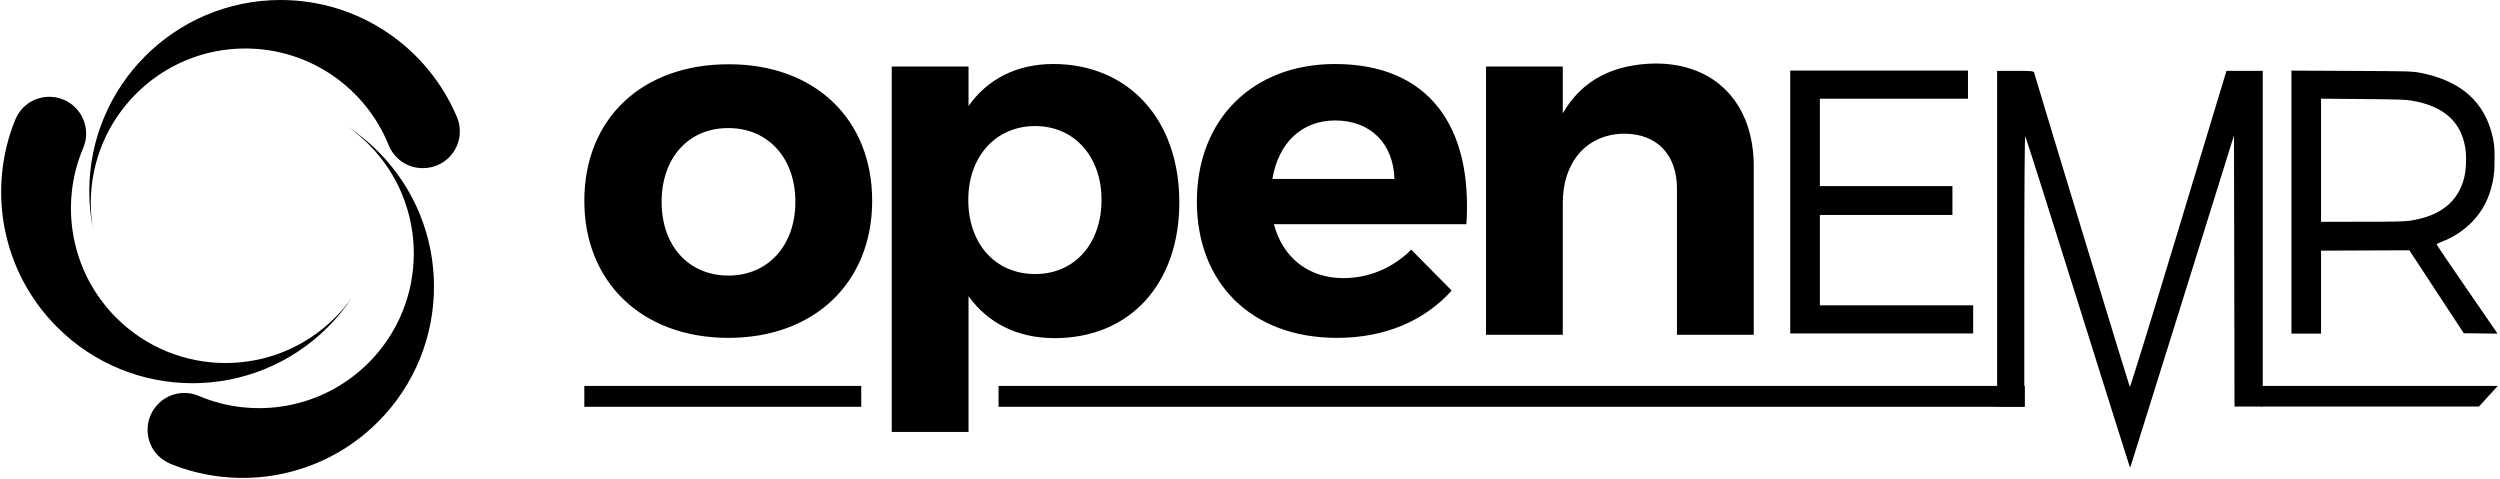
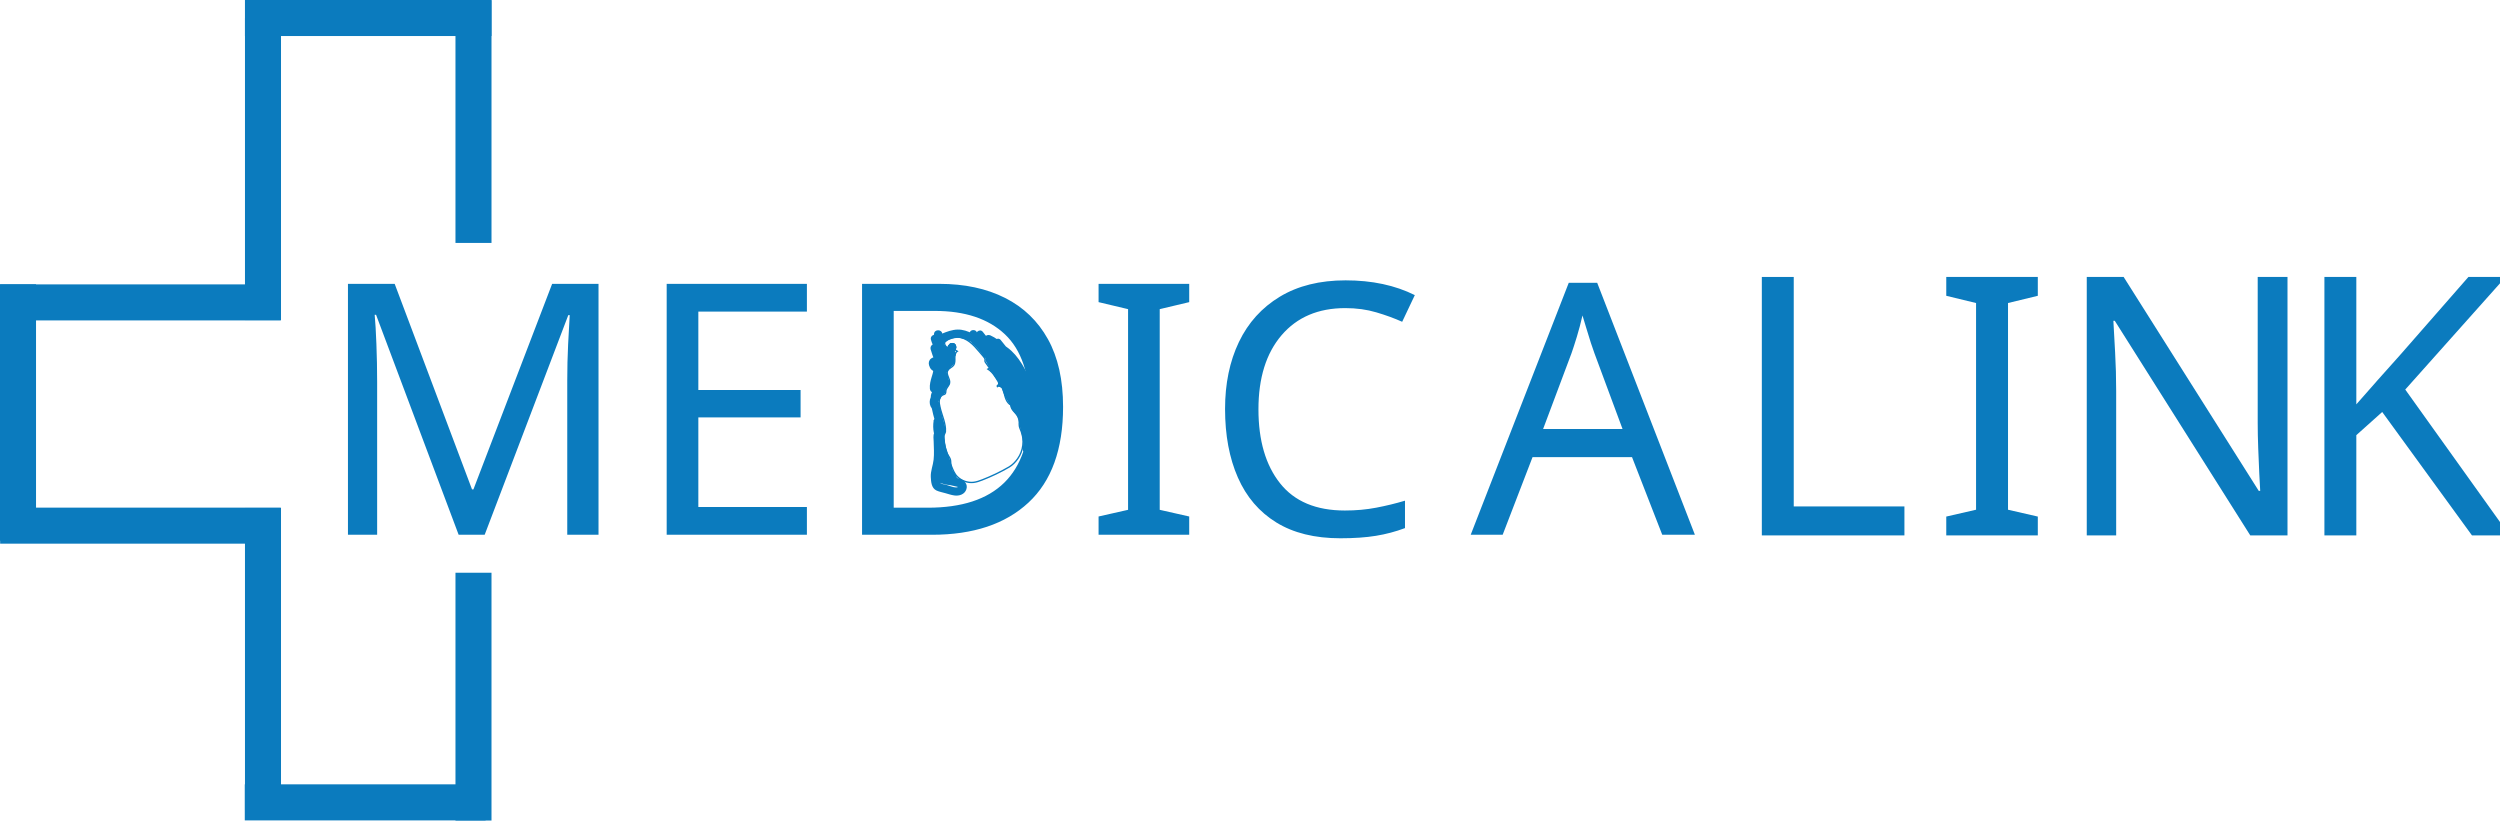
- <svg xmlns="http://www.w3.org/2000/svg" width="855.721" height="163.794" class="img-fluid" viewBox="0 0 856 164">
-   <g class="login-emr-logo">
-     <path d="m 226.352,69.171 c 0,15.076 9.238,25.272 22.919,25.272 13.508,0 22.92,-10.283 22.92,-25.272 0,-15.076 -9.412,-25.272 -22.92,-25.272 -13.681,-0.088 -22.919,10.196 -22.919,25.272 m 72.158,-0.348 c 0,28.06 -19.87,46.97 -49.239,46.97 -29.541,0 -49.41,-18.997 -49.41,-46.97 0,-28.236 19.869,-46.797 49.41,-46.797 29.37,-0.088 49.239,18.561 49.239,46.797 m 78.605,-0.349 c 0,-14.727 -9.238,-25.272 -22.746,-25.272 -13.506,0 -22.918,10.457 -22.918,25.272 0,15.25 9.412,25.447 22.918,25.447 13.508,0 22.746,-10.371 22.746,-25.447 m 26.666,0.872 c 0,27.887 -16.906,46.536 -42.701,46.536 -12.81,0 -22.919,-5.141 -29.543,-14.38 v 46.536 H 305.22 V 22.808 h 26.317 v 13.509 c 6.536,-9.236 16.558,-14.38 29.02,-14.38 25.795,0 43.224,19 43.224,47.409 m 73.726,-8.018 c -0.35,-12.113 -8.192,-20.044 -20.305,-20.044 -11.59,0 -19.52,7.844 -21.525,20.044 z M 502.17,76.84 H 436.2 c 3.049,11.59 11.938,18.475 23.789,18.475 8.715,0 16.907,-3.399 23.268,-9.76 l 13.857,14.03 c -9.238,10.283 -22.746,16.21 -39.302,16.21 -29.37,0 -48.02,-18.824 -48.02,-46.711 0,-28.41 19.349,-47.145 47.322,-47.145 32.244,0 47.234,21.437 45.054,54.901 m 98.476,-19.87 v 57.778 H 574.327 V 64.64 c 0,-11.59 -6.798,-18.824 -18.127,-18.824 -13.159,0.175 -21.003,10.11 -21.003,23.617 v 45.315 H 508.88 V 22.809 h 26.317 v 16.035 c 6.536,-11.416 17.43,-16.905 31.808,-17.08 20.48,0 33.639,13.681 33.639,35.207" id="gray-color" />
-     <path d="m 341.821,132.264 h 351.721 v 7.146 h -351.72 z m -141.961,0 h 94.901 v 7.146 H 199.86 Z m 574.728,7.06 h 74.596 l 6.45,-7.06 h -81.046 z" id="red-color" />
-     <path d="m 67.702,135.668 c 19.27,8.211 42.485,4.396 58.198,-11.317 20.693,-20.694 20.693,-54.254 0,-74.947 a 55.4,55.4 0 0 0 -7.048,-5.949 65.785,65.785 0 0 1 10.281,8.406 c 25.608,25.608 25.608,67.123 0,92.73 -19.205,19.205 -47.334,23.99 -71.001,14.42 a 13.906,13.906 0 0 1 -4.268,-2.78 c -4.915,-4.916 -4.915,-12.933 0,-17.849 a 12.613,12.613 0 0 1 13.838,-2.714" id="blue-color" />
-     <path d="m 28.127,50.697 c -8.213,19.27 -4.397,42.485 11.317,58.2 20.692,20.691 54.253,20.691 74.945,0 a 55.336,55.336 0 0 0 5.95,-7.05 65.747,65.747 0 0 1 -8.406,10.282 c -25.608,25.607 -67.122,25.607 -92.73,0 C -0.003,92.924 -4.787,64.795 4.783,41.127 a 13.87,13.87 0 0 1 2.78,-4.268 c 4.915,-4.914 12.934,-4.914 17.848,0 a 12.612,12.612 0 0 1 2.716,13.838" id="blue-color" />
-     <path d="m 132.82,49.792 c -7.826,-19.464 -26.9,-33.173 -49.146,-33.173 -29.229,0 -52.96,23.733 -52.96,52.96 0,3.104 0.258,6.208 0.776,9.183 A 68.08,68.08 0 0 1 30.196,65.571 C 30.196,29.359 59.554,0 95.766,0 c 27.16,0 50.439,16.49 60.398,40.028 0.647,1.551 1.035,3.232 1.035,4.98 0,6.983 -5.627,12.61 -12.61,12.61 -5.367,0.063 -9.894,-3.234 -11.77,-7.826" id="blue-color" />
-     <path d="m 729.472,159.877 c -0.093,-0.161 -8.108,-25.615 -17.81,-56.565 -9.702,-30.95 -17.787,-56.426 -17.967,-56.613 -0.196,-0.205 -0.326,18.179 -0.326,46.147 v 46.487 h -4.66 -4.659 V 81.807 24.28 h 6.248 c 5.641,0 6.266,0.061 6.435,0.627 5.066,17.048 32.617,107.521 32.8,107.712 0.145,0.151 7.471,-23.559 16.28,-52.688 8.809,-29.13 16.205,-53.568 16.434,-54.307 l 0.417,-1.344 h 6.212 6.212 v 57.527 57.527 h -4.837 -4.837 l -0.091,-46.468 -0.091,-46.468 -17.702,56.773 c -9.736,31.225 -17.744,56.824 -17.796,56.886 -0.051,0.062 -0.17,-0.018 -0.263,-0.179 z" id="red-color" />
-     <path d="M 613.15,69.234 V 24.183 h 30.457 30.457 v 4.822 4.822 H 648.683 623.302 v 14.975 14.975 h 22.716 22.716 v 4.949 4.949 H 646.018 623.302 V 89.158 104.64 h 26.269 26.269 v 4.822 4.822 H 644.495 613.15 Z" id="blue-color" />
-     <path d="M 784.915,69.265 V 24.201 l 20.622,0.099 c 19.773,0.094 20.738,0.121 23.457,0.64 14.09,2.691 22.376,10.118 24.981,22.392 0.459,2.161 0.565,3.489 0.569,7.1 0.005,4.629 -0.313,7.087 -1.394,10.787 -2.378,8.138 -8.522,14.551 -16.994,17.738 -0.784,0.295 -1.443,0.65 -1.464,0.79 -0.022,0.14 4.445,6.749 9.927,14.689 5.482,7.939 10.179,14.765 10.439,15.17 l 0.472,0.735 -5.771,-0.068 -5.771,-0.068 -9.333,-14.213 -9.333,-14.213 -2.056,0.007 c -1.131,0.004 -7.938,0.032 -15.127,0.063 L 795.067,85.903 v 14.213 14.213 h -5.076 -5.076 z m 40.727,6.355 c 10.178,-1.534 16.292,-6.348 18.437,-14.515 0.743,-2.83 0.913,-7.637 0.378,-10.702 -1.555,-8.907 -7.575,-14.115 -18.425,-15.938 -1.937,-0.326 -5.216,-0.429 -16.688,-0.525 L 795.067,33.821 v 21.092 21.092 l 14.023,-0.002 c 11.174,-0.001 14.537,-0.079 16.552,-0.383 z" id="blue-color" />
-   </g>
+ <svg xmlns="http://www.w3.org/2000/svg" xmlns:xlink="http://www.w3.org/1999/xlink" id="Layer_1" data-name="Layer 1" viewBox="0 0 902.03 296.06">
+   <defs>
+     <style>
+       .cls-1 {
+         font-family: FONTSPRINGDEMO-RotundaHair-LightRegular, 'FONTSPRING DEMO - Rotunda Hair-Light';
+         font-size: 130.6px;
+         font-weight: 300;
+       }
+ 
+       .cls-1, .cls-2, .cls-3 {
+         fill: #0b7bbe;
+       }
+ 
+       .cls-4 {
+         stroke-width: .5px;
+       }
+ 
+       .cls-4, .cls-5 {
+         fill: none;
+         stroke: #0b7bbe;
+         stroke-miterlimit: 10;
+       }
+ 
+       .cls-6 {
+         letter-spacing: -.02em;
+       }
+ 
+       .cls-7 {
+         letter-spacing: -.02em;
+       }
+ 
+       .cls-8 {
+         letter-spacing: .05em;
+       }
+ 
+       .cls-2 {
+         stroke-width: 0px;
+       }
+ 
+       .cls-5 {
+         stroke-width: 13px;
+       }
+ 
+       .cls-3 {
+         font-family: FONTSPRINGDEMO-RotundaExtBd-BlackRegular, 'FONTSPRING DEMO - Rotunda ExtBd-Black';
+         font-size: 126.79px;
+       }
+     </style>
+     <symbol id="New_Symbol" data-name="New Symbol" viewBox="0 0 902.03 296.06">
+       <g>
+         <text class="cls-3" transform="translate(113.25 192.95)">
+           <tspan x="0" y="0">MEDIC</tspan>
+           <tspan class="cls-7" x="417.4" y="0">A</tspan>
+         </text>
+         <path class="cls-4" d="m341.09,155.76c-.03.41-.3.76-.42,1.15-.13.42-.1.87-.06,1.31.18,2.04.38,4.15,1.41,5.92.35.61.81,1.19.94,1.88.07.37.05.75.08,1.12.07.7.36,1.36.64,2.01.31.7.62,1.41,1.06,2.03.22.32.48.61.76.88,1.51,1.47,3.69,2.22,5.79,1.98,1.09-.13,2.13-.5,3.15-.9,3.32-1.29,6.55-2.84,9.64-4.63,1.24-.72,2.3-1.84,3.13-3.01,2.02-2.85,2.5-6.73,1.21-9.98-.24-.6-.53-1.18-.63-1.81-.16-.98.15-2.03-.17-2.97-.28-.84-1-1.43-1.6-2.08s-1.42-1.63-1.21-2.49c-.86-.41-1.46-1.25-1.83-2.13s-.54-1.83-.79-2.76c-.15-.57-.35-1.16-.77-1.57s-1.14-.58-1.61-.22c-.18-.24.23-.46.42-.68.3-.34.08-.88-.15-1.27-.97-1.64-2-3.35-3.62-4.37.2-.11.4-.22.6-.33-.47-.67-.95-1.34-1.42-2.01-.11-.16-.22-.32-.25-.51-.03-.18.03-.36.03-.54,0-.43-.3-.8-.58-1.14-.48-.56-.96-1.13-1.44-1.69-1.05-1.23-2.11-2.48-3.38-3.48s-2.8-1.75-4.41-1.85c-1.78-.11-3.6.63-4.81,1.94-.08,1.02.75,1.95,1.73,2.22s2.07.32,2.89.93c-.76.48-.92,1.52-.91,2.42s.09,1.88-.43,2.62c-.58.82-1.77,1.11-2.18,2.03-.63,1.39.99,2.91.72,4.41-.18,1.01-1.19,1.73-1.34,2.74-.06.43,0,.96-.33,1.24-.16.13-.38.17-.58.24-.82.28-1.34,1.13-1.46,1.99s.07,1.73.26,2.57c.65,2.86,2.16,5.85,1.95,8.77Z" />
+         <path class="cls-2" d="m335.91,122.62c.31,1.13.79,2.23,1.46,3.19s2.08,2.01,3.28,1.1l-1.82-.23c1.06,1.25,2.57,2.13,4.18,2.43l-.66-2.51c-.95.75-.8,1.93-.74,2.99,0,.1,0,.19,0,.29,0,.23-.04.06.03-.06.06-.1.36-.31.14-.22-.19.08-.42.27-.56.41-.17.17-.51.49-.56.72-.05.07-.06.08,0,.03.15-.18.38-.16.67.04.39-.16.61-.11.66.15.04.15.05.11.02-.14.11-2.69-1.79-4.67-3.72-6.26-.52-.43-1.2-.59-1.82-.23-.57.33-.87,1.06-.69,1.69.8,2.83,1.96,5.56,3.43,8.1.41.7,1.35.94,2.05.54.54-.31.86-.76,1.05-1.35.33-1.05-.77-2.22-1.85-1.85-.53.18-1.02.26-1.57.13-.73-.17-1.71.22-1.85,1.05-.17.98-.15,1.94.2,2.89.28.76,1.02,1.28,1.85,1.05.73-.2,1.33-1.08,1.05-1.85-.15-.42-.27-.84-.2-1.29l-1.85,1.05c1.06.24,2.13.23,3.16-.13l-1.85-1.85.33-.45,2.05.54c-1.35-2.33-2.4-4.79-3.13-7.38l-2.51,1.46c.97.8,2.09,1.67,2.62,2.84.23.52.19,1,.24,1.62.09,1.01.62,1.97,1.64,2.3.83.26,1.69-.05,2.23-.7.15-.17.25-.38.4-.56-.03.04-.18.16,0,.01.34-.28.69-.47.93-.87.35-.57.43-1.23.38-1.89-.02-.25-.06-.49-.07-.74,0-.07,0-.14,0-.21,0-.12,0-.09-.01.07-.05.08-.28.35-.04.16.87-.68.38-2.31-.66-2.51-1.17-.22-2.09-.75-2.86-1.66-.39-.45-1.32-.61-1.82-.23.69-.52,1.02.35.7-.21-.15-.26-.32-.5-.46-.77-.26-.49-.43-.99-.57-1.52-.5-1.86-3.4-1.07-2.89.8h0Z" />
+         <path class="cls-2" d="m337.04,130.78c-.26.21-.44.58-.51.91-.04.16-.05.35-.07.52-.02.16,0,.08.03-.22.38-.48.46-.64.27-.48l.66-.39c-.1.04-.08.04.07,0,.13-.03.26-.03.39,0l.23.1c-.09-.06-.08-.04.03.04.22.18.03,0,0-.03.15.2.19.25.12.16-.02-.03-.04-.06-.06-.1-.03-.06-.1-.14-.11-.21.01.08.13.34.05.11-.02-.06-.04-.13-.06-.19-.05-.17,0-.29,0,.05,0,.2-.07.38-.19.54-.04.06-.39.33-.19.21.1-.05.09-.04-.04.02-.13.05-.15.06-.04.02.07-.02.15-.05.22-.07.32-.09.66-.16.99-.21.07-.01.16-.02.23-.03-.41.1-.15.02-.03,0,.15-.02.31-.04.46-.06.44-.05.88-.11,1.31-.18.75-.13,1.48-.37,2.16-.74s.97-1.38.54-2.05-1.32-.94-2.05-.54c-.08.04-.27.1-.32.17.22-.09.26-.11.11-.05-.06.02-.11.04-.17.06-.23.08-.46.14-.7.19s-.48.09-.72.13c-.16.02-.12.02.12-.02-.06,0-.12.02-.18.02-.09.01-.18.02-.28.03-1.1.14-2.48.2-3.39.9-.75.58-.96,1.49-.71,2.39.16.56.43,1.17.86,1.58.57.57,1.39.85,2.18.62.58-.17,1.01-.65,1.17-1.23.05-.19.06-.39.08-.58.02-.16,0-.08-.03.21-.06.18-.15.34-.27.48.61-.5.56-1.61,0-2.12-.65-.59-1.47-.54-2.12,0h0Z" />
+         <path class="cls-2" d="m336.98,120.62c.01,1.2.2,2.36.61,3.5.25.71,1.04,1.35,1.85,1.05.5-.19.89-.4,1.14-.9.04-.08.41-1.41.2-1.46l-.25.55c.22-.1.45-.2.67-.29.37-.15.74-.31,1.12-.44.72-.26,1.46-.5,2.22-.63,1.47-.25,2.88.05,4.23.65,1.06.47,2.83,1.13,3.52,2.13l2.05-2.05c-.56-.36-1.13-.71-1.69-1.07-1.42-.9-3.11,1.22-1.82,2.36,1.5,1.31,2.77,2.77,3.82,4.46.94,1.51,3.02.48,2.74-1.16-.44-2.56-1.32-5-2.57-7.28l-2.36,1.82c3.03,3.82,6.06,7.64,9.09,11.47.91,1.15,3.05-.1,2.51-1.46-1.13-2.84-2.34-5.65-3.64-8.42l-2.59,1.51c2.92,4.86,5.9,9.74,9.92,13.78,1.11,1.12,2.78-.05,2.51-1.46-.54-2.77-2.01-5.18-3.64-7.44-1.77-2.45-3.63-4.83-5.55-7.16-1.09-1.32-3.25.39-2.36,1.82.42.67.84,1.35,1.26,2.02l2.36-1.82c-1.39-1.57-3.07-2.82-4.98-3.69-1.46-.67-3.13,1.1-1.82,2.36,1.95,1.87,4.44,2.95,6.51,4.66,1.93,1.59,3.42,3.63,4.67,5.78s2.25,4.4,3.25,6.65c1.19,2.68,2.46,5.67,1.97,8.67l2.95.4c-.17-2.48-1.7-4.55-2.94-6.62s-2.63-4.26-4.09-6.29c-2.85-3.94-6.18-7.52-10.37-10.06-1.04-.63-2.7.44-2.2,1.69,1.98,4.96,6.39,8.22,9.32,12.56s5.03,9.6,5.9,14.96c.23,1.42,2.68,1.44,2.89,0,.17-1.2.35-2.4.52-3.59.22-1.51-1.29-2.44-2.51-1.46-1.37,1.1-1.31,3.2-1.53,4.79-.29,2.07-.59,4.14-.88,6.21-.26,1.85,2.42,2.73,2.89.8.6-2.43-.02-4.8-.52-7.19-.45-2.16-.74-4.47-1.72-6.47-.43-.87-1.11-1.5-1.66-2.28-.62-.89-.89-1.97-1.5-2.89-1.27-1.89-2.11-3.88-2.54-6.11l-2.51,1.46c1.27,1.47,2.38,3.05,3.36,4.73s3.38.21,2.59-1.51c-1.08-2.37-3.05-4.15-4.66-6.15-1.82-2.26-3.16-4.8-4.46-7.38-.87-1.72-3.46-.21-2.59,1.51,1.29,2.55,2.63,5.03,4.38,7.29,1.6,2.06,3.64,3.84,4.74,6.24l2.59-1.51c-1.11-1.9-2.39-3.67-3.83-5.34-1.06-1.23-2.77.12-2.51,1.46.39,2.03,1.12,4,2.17,5.78.52.88,1.11,1.63,1.5,2.57s.85,1.63,1.49,2.39c1.31,1.57,1.54,3.62,1.95,5.55.47,2.23,1.39,4.78.83,7.06l2.89.8c.25-1.75.5-3.51.75-5.26.11-.8.23-1.59.34-2.39.09-.62.05-1.62.56-2.03l-2.51-1.46c-.17,1.2-.35,2.4-.52,3.59h2.89c-.86-5.31-2.82-10.46-5.74-14.98-1.41-2.18-3.06-4.18-4.81-6.09s-3.67-3.95-4.67-6.44l-2.2,1.69c3.73,2.26,6.75,5.46,9.3,8.98,1.27,1.75,2.44,3.58,3.57,5.42.56.92,1.11,1.85,1.66,2.78.58.99,1.31,2.02,1.39,3.2.11,1.57,2.65,2.17,2.95.4.53-3.2-.26-6.19-1.48-9.15-1.1-2.64-2.28-5.28-3.65-7.79-1.29-2.34-2.83-4.6-4.79-6.43-2.21-2.07-5.07-3.23-7.25-5.31l-1.82,2.36c1.7.78,3.13,1.82,4.37,3.22,1.13,1.27,3.26-.38,2.36-1.82-.42-.67-.84-1.35-1.26-2.02l-2.36,1.82c1.75,2.14,3.46,4.31,5.08,6.55,1.49,2.06,2.84,4.19,3.34,6.72l2.51-1.46c-3.84-3.87-6.66-8.53-9.45-13.18-1.01-1.68-3.4-.21-2.59,1.51,1.19,2.53,2.31,5.1,3.34,7.7l2.51-1.46c-3.03-3.82-6.06-7.64-9.09-11.47-1.09-1.37-3.14.38-2.36,1.82,1.13,2.06,1.86,4.25,2.26,6.57l2.74-1.16c-1.18-1.9-2.6-3.6-4.28-5.07l-1.82,2.36c.56.36,1.13.71,1.69,1.07,1.23.78,2.9-.8,2.05-2.05-.97-1.42-2.5-2.17-4-2.92-1.68-.84-3.48-1.49-5.38-1.44s-3.83.73-5.63,1.49c-.67.29-1.39.53-1.79,1.19-.18.29-.25.64-.28.97-.02.17-.02.33,0,.5,0,.38.04.32.12-.17l.9-.69-.17.06,1.85,1.05c-.32-.9-.49-1.75-.5-2.7-.02-1.93-3.02-1.93-3,0h0Z" />
+         <path class="cls-2" d="m336.63,131.98c.42,1.35-.05,2.66-.45,3.97-.42,1.4-.81,2.83-.67,4.31s1.88,1.96,2.8.76c1.52-2,2.34-4.32,2.61-6.8l-2.56,1.06c.56.46.94,1.03.8,1.79s.2,1.7,1.05,1.85c-.09-1.13-.36-1.46-.79-.99-.14.11-.27.22-.4.35-.28.3-.54.71-.64,1.11-.03.11-.17.85-.08.98.76-.51.83-.68.2-.51-.19.02-.36.07-.53.16-1.64.62-2.33,2.28-2.09,3.93.21,1.44,2.07,1.25,2.74.36.14-.18.28-.37.42-.55l-2.59-1.51c-.34.49-.46.99-.47,1.58,0,1.23,1.7,2.08,2.56,1.06.35-.41.66-.83.9-1.31.63-1.26-.71-2.91-2.05-2.05-1.89,1.21-2.62,3.93-1.2,5.8.46.6,1.13.93,1.87.61.65-.27,1.11-1.06.87-1.77-.11-.31-.13-.44-.12-.78l-2.95.4c.52,2.56,1.15,5.09,1.88,7.59.54,1.85,3.44,1.06,2.89-.8-.74-2.5-1.36-5.03-1.88-7.59-.35-1.71-2.89-1.24-2.95.4-.02.54.05,1.06.23,1.57l2.74-1.16c-.4-.52-.51-1.28.12-1.69l-2.05-2.05c-.13.25-.25.49-.43.7l2.56,1.06.06-.07c.47-.67.12-1.66-.54-2.05-.76-.46-1.57-.11-2.05.54-.14.18-.28.37-.42.55l2.74.36c-.07-.46,1.36-.56,1.59-.71.43-.29.74-.74.87-1.24.06-.22.07-.45.08-.68,0-.1,0-.2,0-.29,0-.23-.01-.2-.07.08.55-.65,1.22-.98,1.38-1.92.18-1.06-.52-2.18-1.6-2.36l1.05,1.85c.33-1.76-.15-3.54-1.57-4.71-1.05-.86-2.41-.27-2.56,1.06-.21,1.95-1.02,3.73-2.2,5.29l2.8.76c-.3-3.14,2.01-5.87,1.01-9.07-.58-1.84-3.47-1.05-2.89.8h0Z" />
+         <path class="cls-2" d="m336.85,151.9c-.2,1.41-.19,2.73.07,4.13s2.59,1.41,2.89,0c.08-.38.13-.56.46-.77l-2.2-.9c.09.27.15.54.2.81.09.13.02.18-.23.15-.31.36-.73.36-.97.87-.44.92-.22,2.19-.19,3.17.06,2.16.21,4.33-.02,6.48s-1.13,4.12-1.02,6.28c.09,1.77.24,4.01,2.05,4.86.99.46,2.14.66,3.19.96s2.12.66,3.21.82c1.79.27,3.8-.36,4.4-2.25.56-1.77-.67-3.19-2.28-3.72-2.08-.69-4.37-1.02-6.51-1.5-1.92-.44-2.57,2.2-.8,2.89s3.53.97,5.37.93c1.23-.03,2.07-1.66,1.06-2.56-.75-.67-1.19-1.36-1.44-2.33l-2.74,1.16c.34.52.67,1.03,1.01,1.55l2.05-2.05c-1.01-.46-1.99-.66-3.08-.86-.76-.14-1.88-.31-2.13-1.18l-2.2,1.69,3.4,1.51c.8.35,1.53.18,2.05-.54s.37-1.59-.07-2.3c-.53-.86-.98-1.54-1.2-2.55l-2.51,1.46c.88.94,1.71,1.92,2.51,2.92s2.72.2,2.56-1.06c-.6-4.57-3.32-8.82-3.03-13.49.12-1.93-2.88-1.92-3,0-.3,4.78,2.42,8.87,3.03,13.49l2.56-1.06c-.8-1.01-1.64-1.98-2.51-2.92-1.08-1.16-2.8.07-2.51,1.46.15.7.38,1.37.7,2.01.14.29.31.56.49.84l.23.31c.26.48.31.27.14-.61l2.05-.54-3.4-1.51c-1.13-.5-2.59.33-2.2,1.69.36,1.25,1.21,2.16,2.38,2.71,1.34.63,2.87.51,4.2,1.12,1.25.57,2.94-.68,2.05-2.05-.34-.52-.67-1.03-1.01-1.55-.91-1.4-3.18-.53-2.74,1.16.37,1.43,1.11,2.67,2.21,3.65l1.06-2.56c-1.6.04-3.08-.24-4.58-.82l-.8,2.89c1.35.31,2.71.61,4.06.92.6.14,1.21.26,1.81.41.2.05.58.09.75.22.14.1.16-.09-.02-.01-1.05.49-3.02-.45-4.07-.73-.65-.18-1.52-.26-2.1-.58-.54-.3-.45-.39-.57-1.13-.42-2.69.72-5.21.93-7.88.1-1.31.09-2.62.05-3.93-.02-.7-.05-1.39-.07-2.09-.02-.65-.18-1.56.01-2.19l-1.05,1.05c2.3-.55,2.72-2.59,2.12-4.65-.26-.9-1.37-1.43-2.2-.9-.95.61-1.61,1.45-1.84,2.56h2.89c-.15-.83-.19-1.69-.07-2.54s-.2-1.6-1.05-1.85c-.7-.2-1.73.25-1.85,1.05h0Z" />
+         <path class="cls-2" d="m361.76,139.7c1.93,0,1.93-3,0-3s-1.93,3,0,3h0Z" />
+         <path class="cls-2" d="m361.68,139.87c1.93,0,1.93-3,0-3s-1.93,3,0,3h0Z" />
+         <path class="cls-2" d="m361.62,139.8c1.93,0,1.93-3,0-3s-1.93,3,0,3h0Z" />
+         <path class="cls-2" d="m358.35,134.37c1.93,0,1.93-3,0-3s-1.93,3,0,3h0Z" />
+         <path class="cls-2" d="m356.75,129.18c1.93,0,1.93-3,0-3s-1.93,3,0,3h0Z" />
+         <path class="cls-2" d="m343.5,126.83c1.93,0,1.93-3,0-3s-1.93,3,0,3h0Z" />
+         <path class="cls-2" d="m343.6,126.8c1.93,0,1.93-3,0-3s-1.93,3,0,3h0Z" />
+         <path class="cls-2" d="m343.57,126.74c1.93,0,1.93-3,0-3s-1.93,3,0,3h0Z" />
+         <path class="cls-2" d="m343.62,126.77c1.93,0,1.93-3,0-3s-1.93,3,0,3h0Z" />
+         <path class="cls-2" d="m342.46,126.93h.03c.17.12.36.18.56.19.2.04.4.04.6-.03.2-.05.37-.14.51-.27.16-.11.29-.25.39-.42l.15-.36c.07-.27.07-.53,0-.8l-.15-.36c-.13-.23-.31-.4-.54-.54h-.03c-.17-.12-.36-.18-.56-.19-.2-.04-.4-.04-.6.03-.2.05-.37.14-.51.27-.16.11-.29.25-.39.42l-.15.36c-.07.27-.07.53,0,.8l.15.36c.13.23.31.4.54.54h0Z" />
+         <path class="cls-2" d="m339.55,124.62c1.93,0,1.93-3,0-3s-1.93,3,0,3h0Z" />
+         <path class="cls-2" d="m351.19,122.1c1.93,0,1.93-3,0-3s-1.93,3,0,3h0Z" />
+         <text class="cls-1" transform="translate(623.27 193.18) scale(.98 1)">
+           <tspan class="cls-8" x="0" y="0">L</tspan>
+           <tspan x="75.36" y="0">IN</tspan>
+           <tspan class="cls-6" x="207.13" y="0">K</tspan>
+         </text>
+         <line class="cls-5" x1="88.38" y1="6.5" x2="177.33" y2="6.5" />
+         <line class="cls-5" x1="170.84" y1=".07" x2="170.84" y2="87.65" />
+         <line class="cls-5" x1="94.89" y1="6.5" x2="94.89" y2="115.48" />
+         <line class="cls-5" x1=".05" y1="109.11" x2="101.31" y2="109.11" />
+         <line class="cls-5" x1="6.5" y1="102.57" x2="6.5" y2="195.12" />
+         <line class="cls-5" x1=".05" y1="189.66" x2="101.31" y2="189.66" />
+         <line class="cls-5" x1="94.89" y1="183.28" x2="94.89" y2="292.26" />
+         <line class="cls-5" x1="88.32" y1="289.5" x2="175.21" y2="289.5" />
+         <line class="cls-5" x1="170.84" y1="206.65" x2="170.84" y2="296.06" />
+       </g>
+     </symbol>
+   </defs>
+   <use width="902.03" height="296.06" xlink:href="#New_Symbol" />
</svg>
